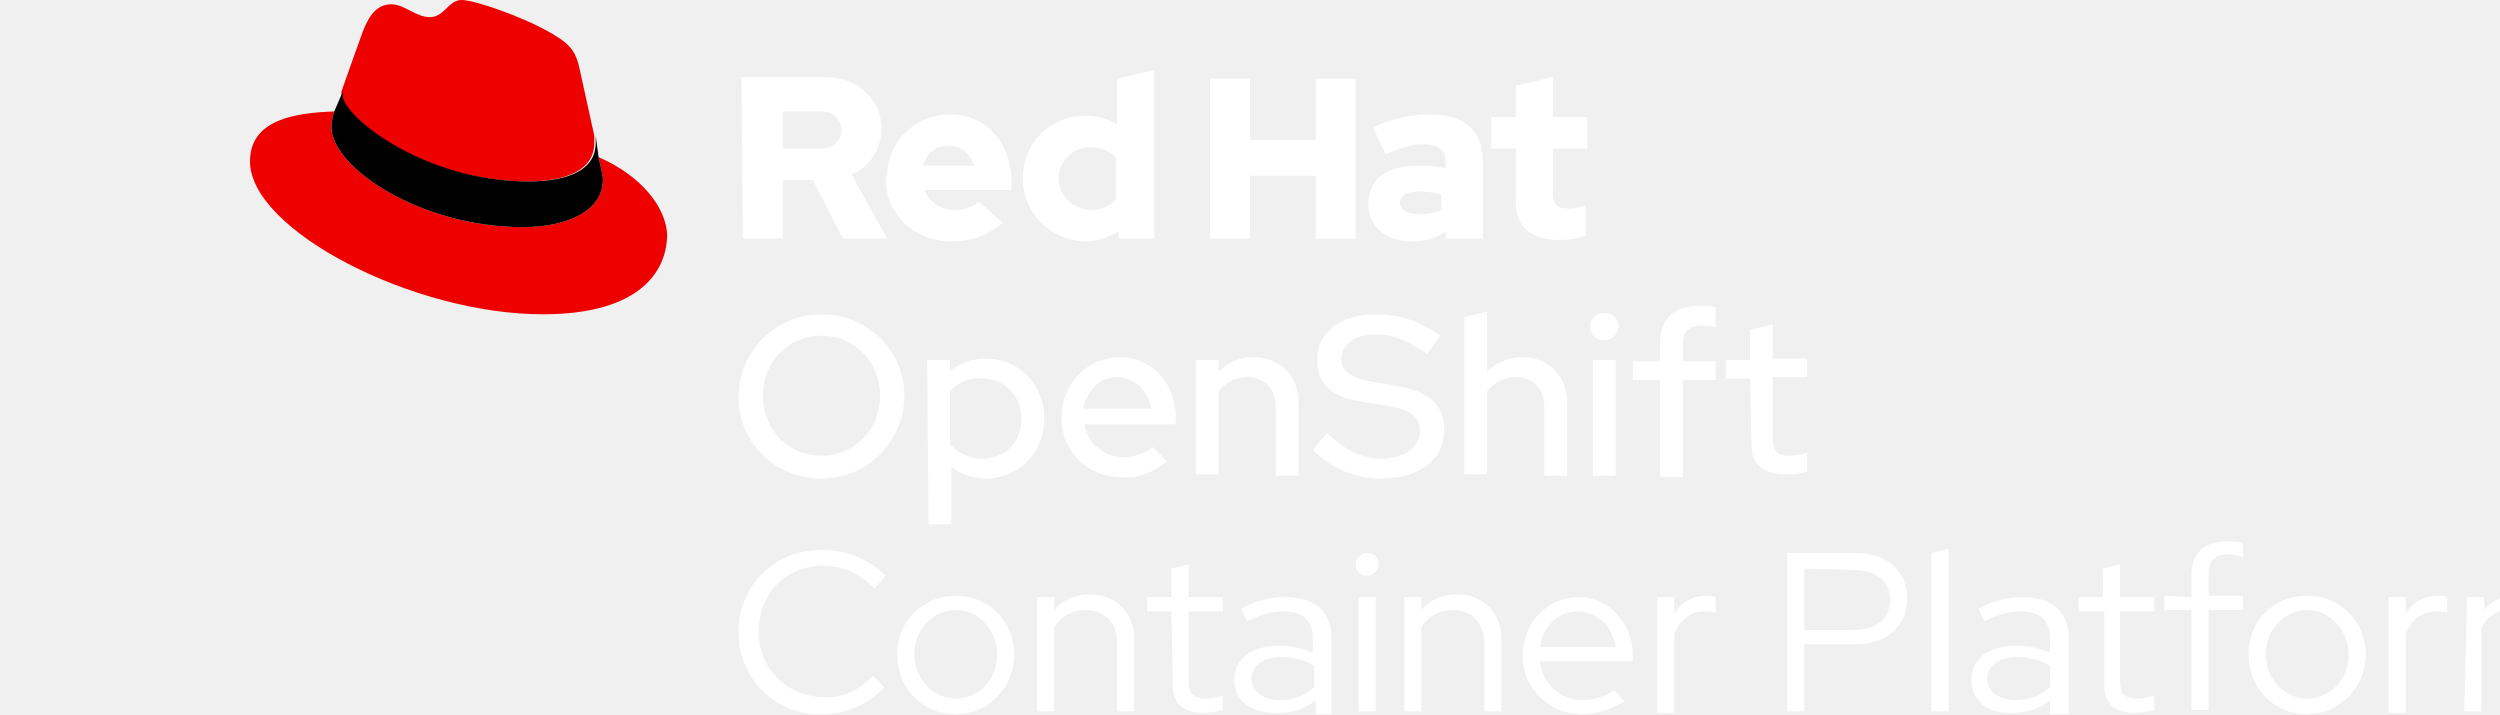
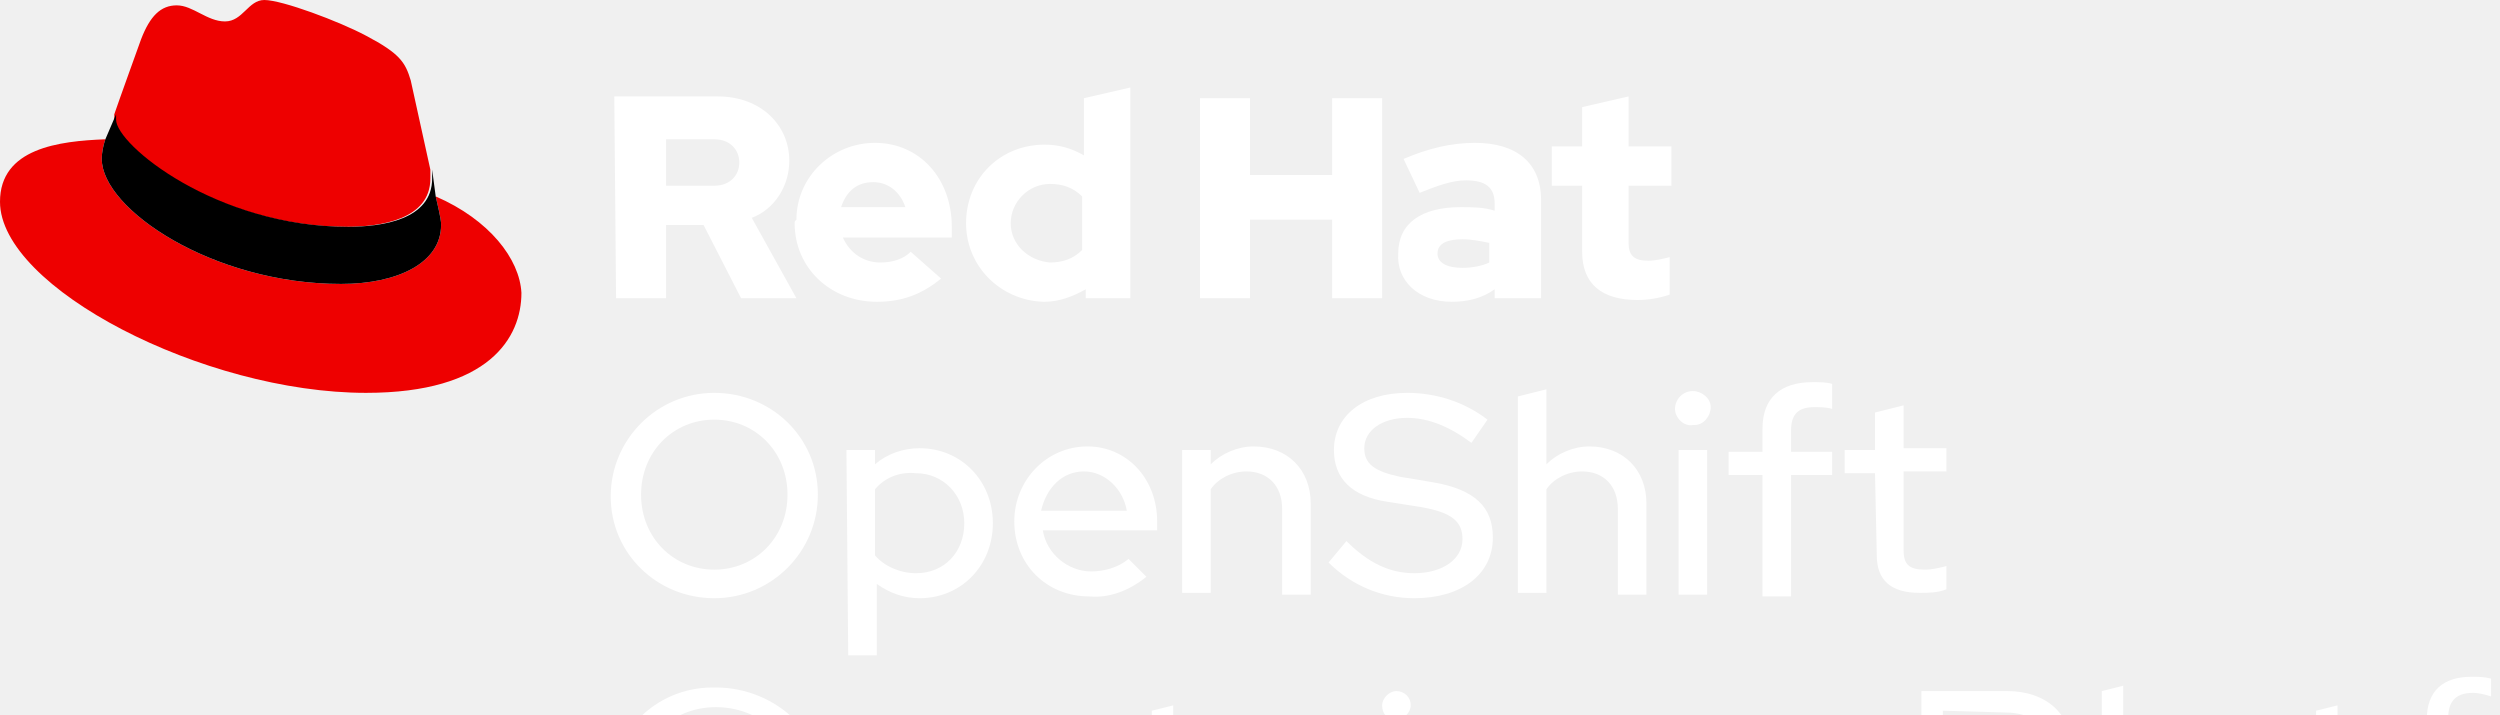
- <svg xmlns="http://www.w3.org/2000/svg" enable-background="new 0 0 140 40" height="40" viewBox="0 0 140 50" width="140">
+ <svg xmlns="http://www.w3.org/2000/svg" enable-background="new 0 0 140 40" height="40" viewBox="0 0 140 40" width="140">
  <g fill="#fff">
    <path d="m40 33.5c-3.2 0-5.8-2.5-5.8-5.7s2.6-5.8 5.8-5.8 5.8 2.5 5.8 5.7-2.6 5.8-5.8 5.8zm0-10c-2.3 0-4.1 1.8-4.1 4.2s1.8 4.2 4.1 4.2 4.1-1.8 4.1-4.2-1.8-4.2-4.1-4.2z" />
    <path d="m47.4 25.2h1.6v.8c.7-.6 1.6-.9 2.5-.9 2.3 0 4.1 1.8 4.1 4.2s-1.8 4.2-4.1 4.2c-.9 0-1.7-.3-2.4-.8v4h-1.6zm1.6 2.2v3.7c.5.6 1.4 1 2.3 1 1.6 0 2.7-1.2 2.7-2.8s-1.2-2.8-2.7-2.8c-1-.1-1.8.3-2.3.9z" />
    <path d="m61 33.4c-2.4 0-4.2-1.8-4.2-4.2 0-2.3 1.8-4.2 4.1-4.2 2.2 0 3.9 1.8 3.9 4.2v.5h-6.4c.2 1.3 1.4 2.3 2.7 2.3.7 0 1.5-.2 2.1-.7l1 1c-1 .8-2.1 1.2-3.2 1.1zm-2.7-4.8h4.8c-.2-1.2-1.2-2.2-2.4-2.2s-2.1.9-2.4 2.2z" />
    <path d="m66.2 25.2h1.6v.8c.6-.6 1.5-1 2.4-1 1.9 0 3.2 1.3 3.2 3.2v5.1h-1.6v-4.8c0-1.3-.8-2.1-2-2.1-.8 0-1.6.4-2 1v5.8h-1.6z" />
    <path d="m75.4 30.3c1.2 1.2 2.4 1.8 3.8 1.8 1.6 0 2.7-.8 2.7-1.9 0-1-.6-1.5-2.3-1.8l-1.9-.3c-2-.3-3-1.3-3-2.9 0-1.9 1.6-3.2 4.1-3.2 1.6 0 3.2.5 4.5 1.5l-.9 1.3c-1.2-.9-2.4-1.4-3.6-1.4-1.4 0-2.4.7-2.4 1.7 0 .9.6 1.3 2 1.6l1.8.3c2.4.4 3.4 1.4 3.4 3.1 0 2.1-1.8 3.4-4.4 3.4-1.8 0-3.5-.7-4.8-2z" />
    <path d="m85 22.2 1.6-.4v4.2c.6-.6 1.5-1 2.4-1 1.9 0 3.2 1.3 3.2 3.2v5.1h-1.6v-4.8c0-1.3-.8-2.1-2-2.1-.8 0-1.6.4-2 1v5.8h-1.6z" />
    <path d="m93.8 22.9c0-.5.4-1 1-1 .5 0 1 .4 1 .9s-.4 1-.9 1h-.1c-.5.1-1-.4-1-.9zm1.8 10.4h-1.6v-8.1h1.6z" />
    <path d="m98.7 25.2v-1.2c0-1.7 1-2.6 2.8-2.6.4 0 .8 0 1.1.1v1.4c-.3-.1-.7-.1-1-.1-.9 0-1.3.4-1.3 1.3v1.2h2.3v1.3h-2.3v6.8h-1.6v-6.8h-1.9v-1.3h1.9z" />
    <path d="m105 26.5h-1.7v-1.3h1.7v-2.1l1.6-.4v2.4h2.4v1.3h-2.4v4.4c0 .8.3 1.1 1.2 1.1.4 0 .8-.1 1.2-.2v1.3c-.5.2-1 .2-1.5.2-1.6 0-2.4-.7-2.4-2.1z" />
    <path d="m43.6 47.3.8.8c-1.1 1.2-2.7 1.9-4.4 1.9-3.2.1-5.8-2.5-5.8-5.7-.1-3.2 2.5-5.8 5.7-5.8h.2c1.7 0 3.3.7 4.4 1.8l-.8.9c-.9-1-2.2-1.6-3.6-1.6-2.6 0-4.5 2-4.5 4.6s2 4.6 4.6 4.6c1.2.1 2.5-.5 3.4-1.5z" />
    <path d="m49.4 41.7c2.3 0 4.1 1.8 4.1 4.1s-1.8 4.2-4.1 4.2-4.1-1.8-4.1-4.2 1.9-4.1 4.1-4.1zm2.9 4.1c0-1.7-1.3-3.1-2.9-3.1s-2.9 1.4-2.9 3.1 1.3 3.1 2.9 3.1 2.9-1.3 2.9-3.1z" />
    <path d="m55.1 41.8h1.2v.9c.6-.7 1.5-1.1 2.5-1.1 1.8 0 3.1 1.3 3.1 3.1v5.1h-1.2v-4.8c0-1.4-.9-2.3-2.2-2.3-.9 0-1.7.4-2.2 1.2v5.9h-1.2z" />
    <path d="m64.5 42.8h-1.7v-1h1.7v-2l1.2-.3v2.3h2.4v1h-2.4v4.9c0 .9.4 1.2 1.2 1.2.4 0 .8-.1 1.2-.2v1c-.5.1-.9.2-1.4.2-1.4 0-2.1-.7-2.1-1.9z" />
    <path d="m68.9 47.6c0-1.5 1.2-2.4 3.2-2.4.8 0 1.6.2 2.3.5v-1c0-1.3-.7-1.9-2.1-1.9-.8 0-1.5.2-2.5.7l-.4-.9c1.1-.6 2.1-.8 3.1-.8 2 0 3.2 1 3.2 2.8v5.4h-1.1v-1c-.7.6-1.6.9-2.6.9-1.9.1-3.1-.9-3.1-2.3zm3.2 1.4c1 0 1.7-.3 2.4-.9v-1.5c-.7-.4-1.4-.6-2.3-.6-1.3 0-2.1.6-2.1 1.5s.8 1.5 2 1.5z" />
    <path d="m77.4 39.5c0-.4.4-.8.8-.8s.8.3.8.8c0 .4-.4.8-.8.8-.5 0-.8-.3-.8-.8zm1.4 10.3h-1.2v-8h1.2z" />
    <path d="m80.8 41.8h1.2v.9c.6-.7 1.5-1.1 2.5-1.1 1.8 0 3.1 1.3 3.1 3.1v5.1h-1.2v-4.8c0-1.4-.9-2.3-2.2-2.3-.9 0-1.7.4-2.2 1.2v5.9h-1.2z" />
    <path d="m93.2 50c-2.2 0-4.1-1.8-4.1-4v-.1c0-2.3 1.7-4.1 3.9-4.1 2.1 0 3.8 1.8 3.8 4.1v.4h-6.5c.2 1.6 1.4 2.7 3 2.7.8 0 1.7-.3 2.2-.7l.7.8c-.8.5-1.9.9-3 .9zm-2.9-4.7h5.3c-.2-1.4-1.3-2.5-2.6-2.5-1.4 0-2.5 1-2.7 2.5z" />
    <path d="m98.5 41.8h1.2v1.2c.4-.8 1.3-1.3 2.2-1.3.3 0 .5 0 .7.1v1.1c-.3-.1-.5-.1-.8-.1-1 0-1.7.6-2.1 1.6v5.5h-1.2z" />
    <path d="m107.6 38.7h4.8c2.2 0 3.6 1.3 3.6 3.2s-1.4 3.2-3.6 3.2h-3.6v4.7h-1.2zm1.2 1.1v4.3h3.5c1.5 0 2.5-.8 2.5-2.1s-1-2.1-2.5-2.1z" />
    <path d="m118.9 49.8h-1.2v-11.1l1.2-.3z" />
    <path d="m120.5 47.6c0-1.5 1.2-2.4 3.2-2.4.8 0 1.6.2 2.3.5v-1c0-1.3-.7-1.9-2.1-1.9-.8 0-1.5.2-2.5.7l-.4-.9c1.1-.6 2.1-.8 3.1-.8 2 0 3.2 1 3.2 2.8v5.4h-1.3v-1c-.7.6-1.6.9-2.6.9-1.8.1-2.9-.9-2.9-2.3zm3.1 1.4c1 0 1.7-.3 2.4-.9v-1.5c-.7-.4-1.4-.6-2.3-.6-1.3 0-2.1.6-2.1 1.5s.8 1.5 2 1.5z" />
    <path d="m129.8 42.8h-1.8v-1h1.7v-2l1.2-.3v2.3h2.4v1h-2.4v4.9c0 .9.4 1.2 1.2 1.2.4 0 .8-.1 1.2-.2v1c-.5.1-.9.2-1.4.2-1.4 0-2.1-.7-2.1-1.9z" />
    <path d="m135.9 41.8v-1.5c0-1.6.9-2.4 2.5-2.4.4 0 .7 0 1.1.1v1c-.3-.1-.7-.2-1-.2-.9 0-1.4.4-1.4 1.4v1.5h2.4v1h-2.4v7h-1.2v-7h-1.9v-1z" />
    <path d="m144 41.7c2.3 0 4.1 1.8 4.1 4.1s-1.8 4.2-4.1 4.2-4.1-1.8-4.1-4.2 1.8-4.1 4.1-4.1zm2.9 4.1c0-1.7-1.3-3.1-2.9-3.1s-2.9 1.4-2.9 3.1 1.3 3.1 2.9 3.1 2.9-1.3 2.9-3.1z" />
    <path d="m149.7 41.8h1.2v1.2c.4-.8 1.3-1.3 2.2-1.3.3 0 .5 0 .7.1v1.1c-.3-.1-.5-.1-.8-.1-1 0-1.7.6-2.1 1.6v5.5h-1.2z" />
    <path d="m155.2 41.8h1.2v.9c.6-.7 1.4-1.1 2.3-1 1 0 2 .5 2.5 1.4.6-.9 1.6-1.5 2.7-1.4 1.7 0 2.9 1.3 2.9 3.1v5.1h-1.2v-4.9c0-1.4-.8-2.3-2.1-2.3-.9 0-1.6.4-2.1 1.3.1.2.1.5.1.7v5.1h-1.2v-4.8c0-1.4-.8-2.3-2.1-2.3-.9 0-1.5.4-2 1.2v5.9h-1.2z" />
  </g>
  <path d="m19.4 12.7c1.9 0 4.7-.4 4.7-2.7 0-.2 0-.4 0-.5l-1.1-5c-.3-1-.6-1.5-2.5-2.5-1.5-.8-4.7-2-5.7-2-.9 0-1.2 1.2-2.2 1.2s-1.8-.9-2.7-.9-1.5.6-2 1.9c0 0-1.3 3.6-1.5 4.2v.3c0 1.4 5.6 6 13 6m5-1.7c.3 1.3.3 1.4.3 1.6 0 2.1-2.4 3.3-5.6 3.3-7.2 0-13.4-4.2-13.4-7 0-.4.1-.8.2-1.1-2.6.1-5.9.5-5.9 3.5 0 4.8 11.4 10.7 20.5 10.7 6.9 0 8.7-3.1 8.7-5.6-.1-1.9-1.8-4.1-4.8-5.4" fill="#e00" />
  <path d="m24.4 11c.3 1.3.3 1.4.3 1.6 0 2.1-2.4 3.3-5.6 3.3-7.2 0-13.4-4.2-13.4-7 0-.4.1-.8.2-1.1l.6-1.4v.3c0 1.4 5.6 6 13 6 1.9 0 4.7-.4 4.7-2.7 0-.2 0-.4 0-.5z" />
  <path d="m88.6 14.1c0 1.8 1.1 2.7 3.1 2.7.6 0 1.2-.1 1.8-.3v-2.1c-.4.1-.8.2-1.2.2-.8 0-1.1-.3-1.1-1v-3.2h2.4v-2.2h-2.4v-2.8l-2.6.6v2.2h-1.7v2.2h1.7zm-8.1.1c0-.6.6-.8 1.4-.8.5 0 1 .1 1.5.2v1.1c-.4.2-1 .3-1.5.3-.9 0-1.4-.3-1.4-.8m.8 2.7c.9 0 1.7-.2 2.4-.7v.5h2.6v-5.5c0-2.1-1.4-3.2-3.7-3.2-1.3 0-2.6.3-4 .9l.9 1.9c1-.4 1.8-.7 2.6-.7 1.1 0 1.6.4 1.6 1.3v.4c-.6-.2-1.3-.2-1.9-.2-2.2 0-3.5.9-3.5 2.6-.1 1.5 1.1 2.7 3 2.7m-14.1-.2h2.8v-4.4h4.6v4.4h2.8v-11.2h-2.8v4.3h-4.6v-4.3h-2.8zm-10.6-4.2c0-1.2 1-2.2 2.2-2.2.7 0 1.3.2 1.8.7v3c-.5.5-1.1.7-1.8.7-1.2-.1-2.2-1-2.2-2.2m4.1 4.2h2.6v-11.8l-2.6.6v3.2c-.7-.4-1.4-.6-2.2-.6-2.5 0-4.4 1.9-4.4 4.4 0 2.4 1.9 4.3 4.3 4.4h.1c.8 0 1.6-.3 2.3-.7v.5zm-11.8-6.5c.8 0 1.5.5 1.8 1.4h-3.6c.3-.9.9-1.4 1.8-1.4m-4.4 2.3c0 2.5 2 4.4 4.6 4.4 1.4 0 2.5-.4 3.6-1.3l-1.7-1.5c-.4.4-1 .6-1.7.6-.9 0-1.7-.5-2.1-1.4h6.1v-.6c0-2.7-1.8-4.7-4.3-4.7-2.4 0-4.4 1.9-4.4 4.3-.1.1-.1.1-.1.2m-4.5-4.7c.9 0 1.4.6 1.4 1.3s-.5 1.3-1.4 1.3h-2.7v-2.6zm-5.5 8.9h2.8v-4.1h2.1l2.1 4.1h3.1l-2.5-4.5c1.3-.5 2.1-1.8 2.1-3.2 0-2-1.6-3.6-4-3.6h-5.8z" fill="#fff" />
</svg>
